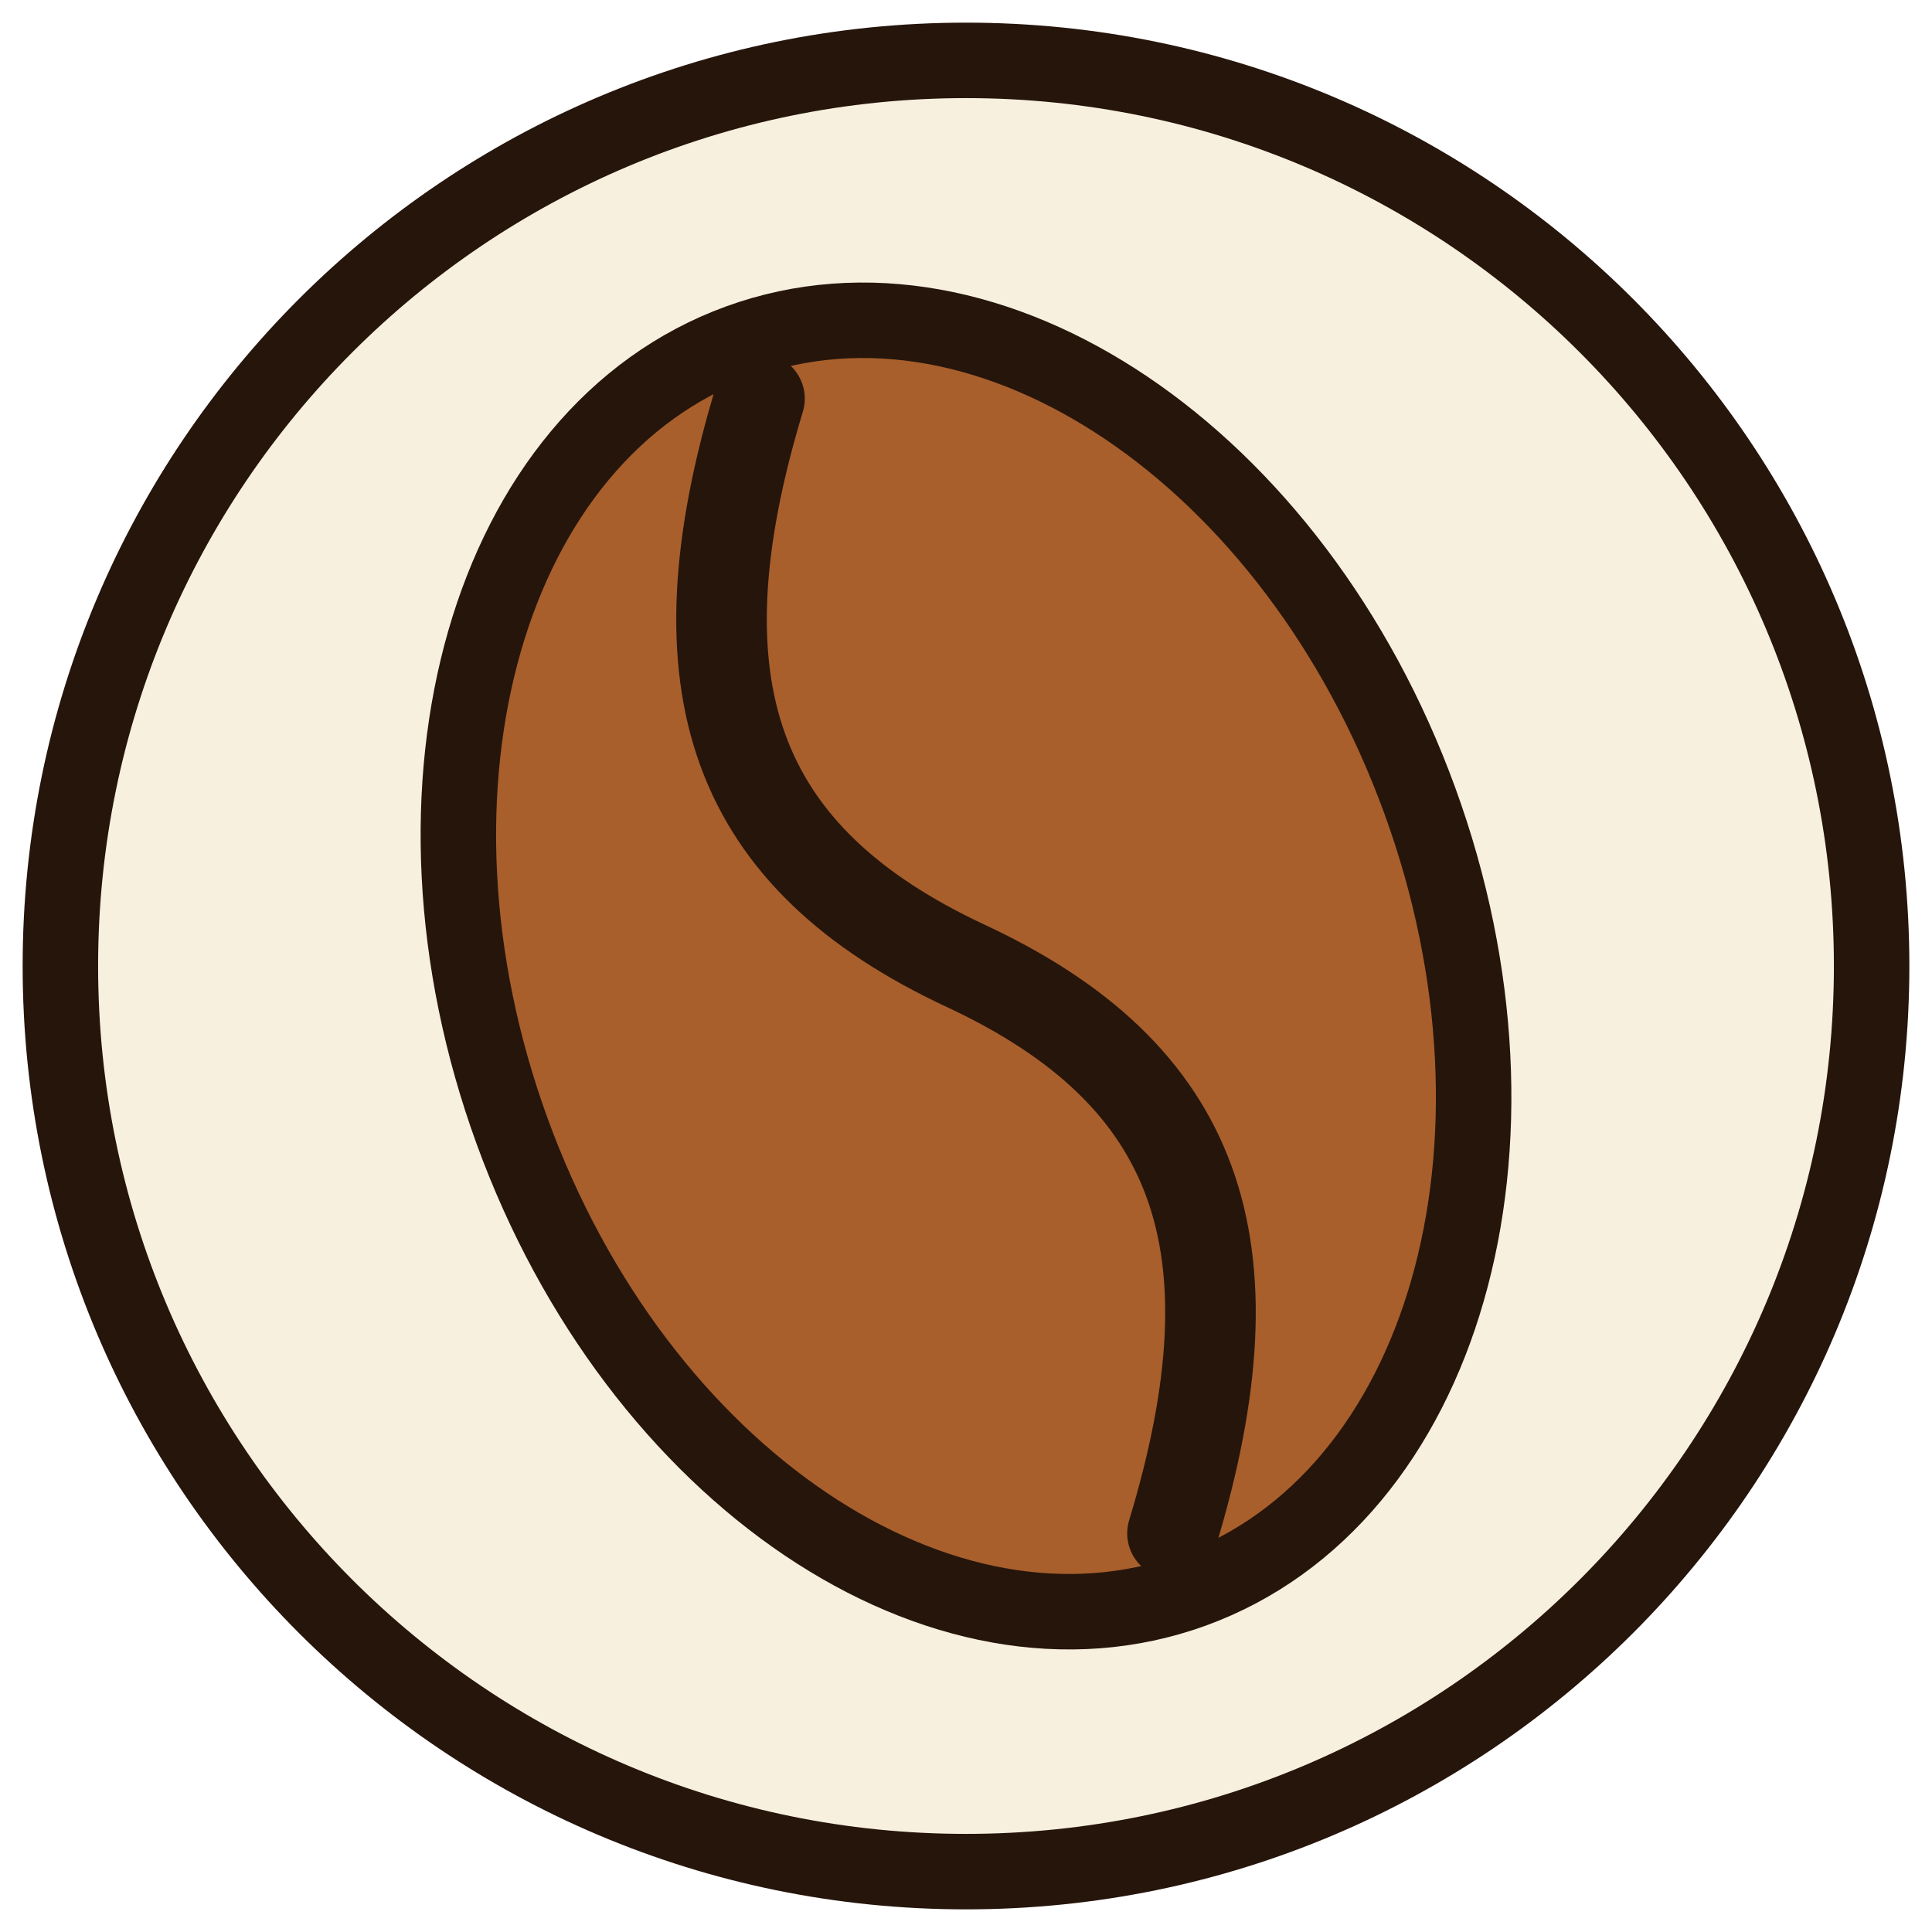
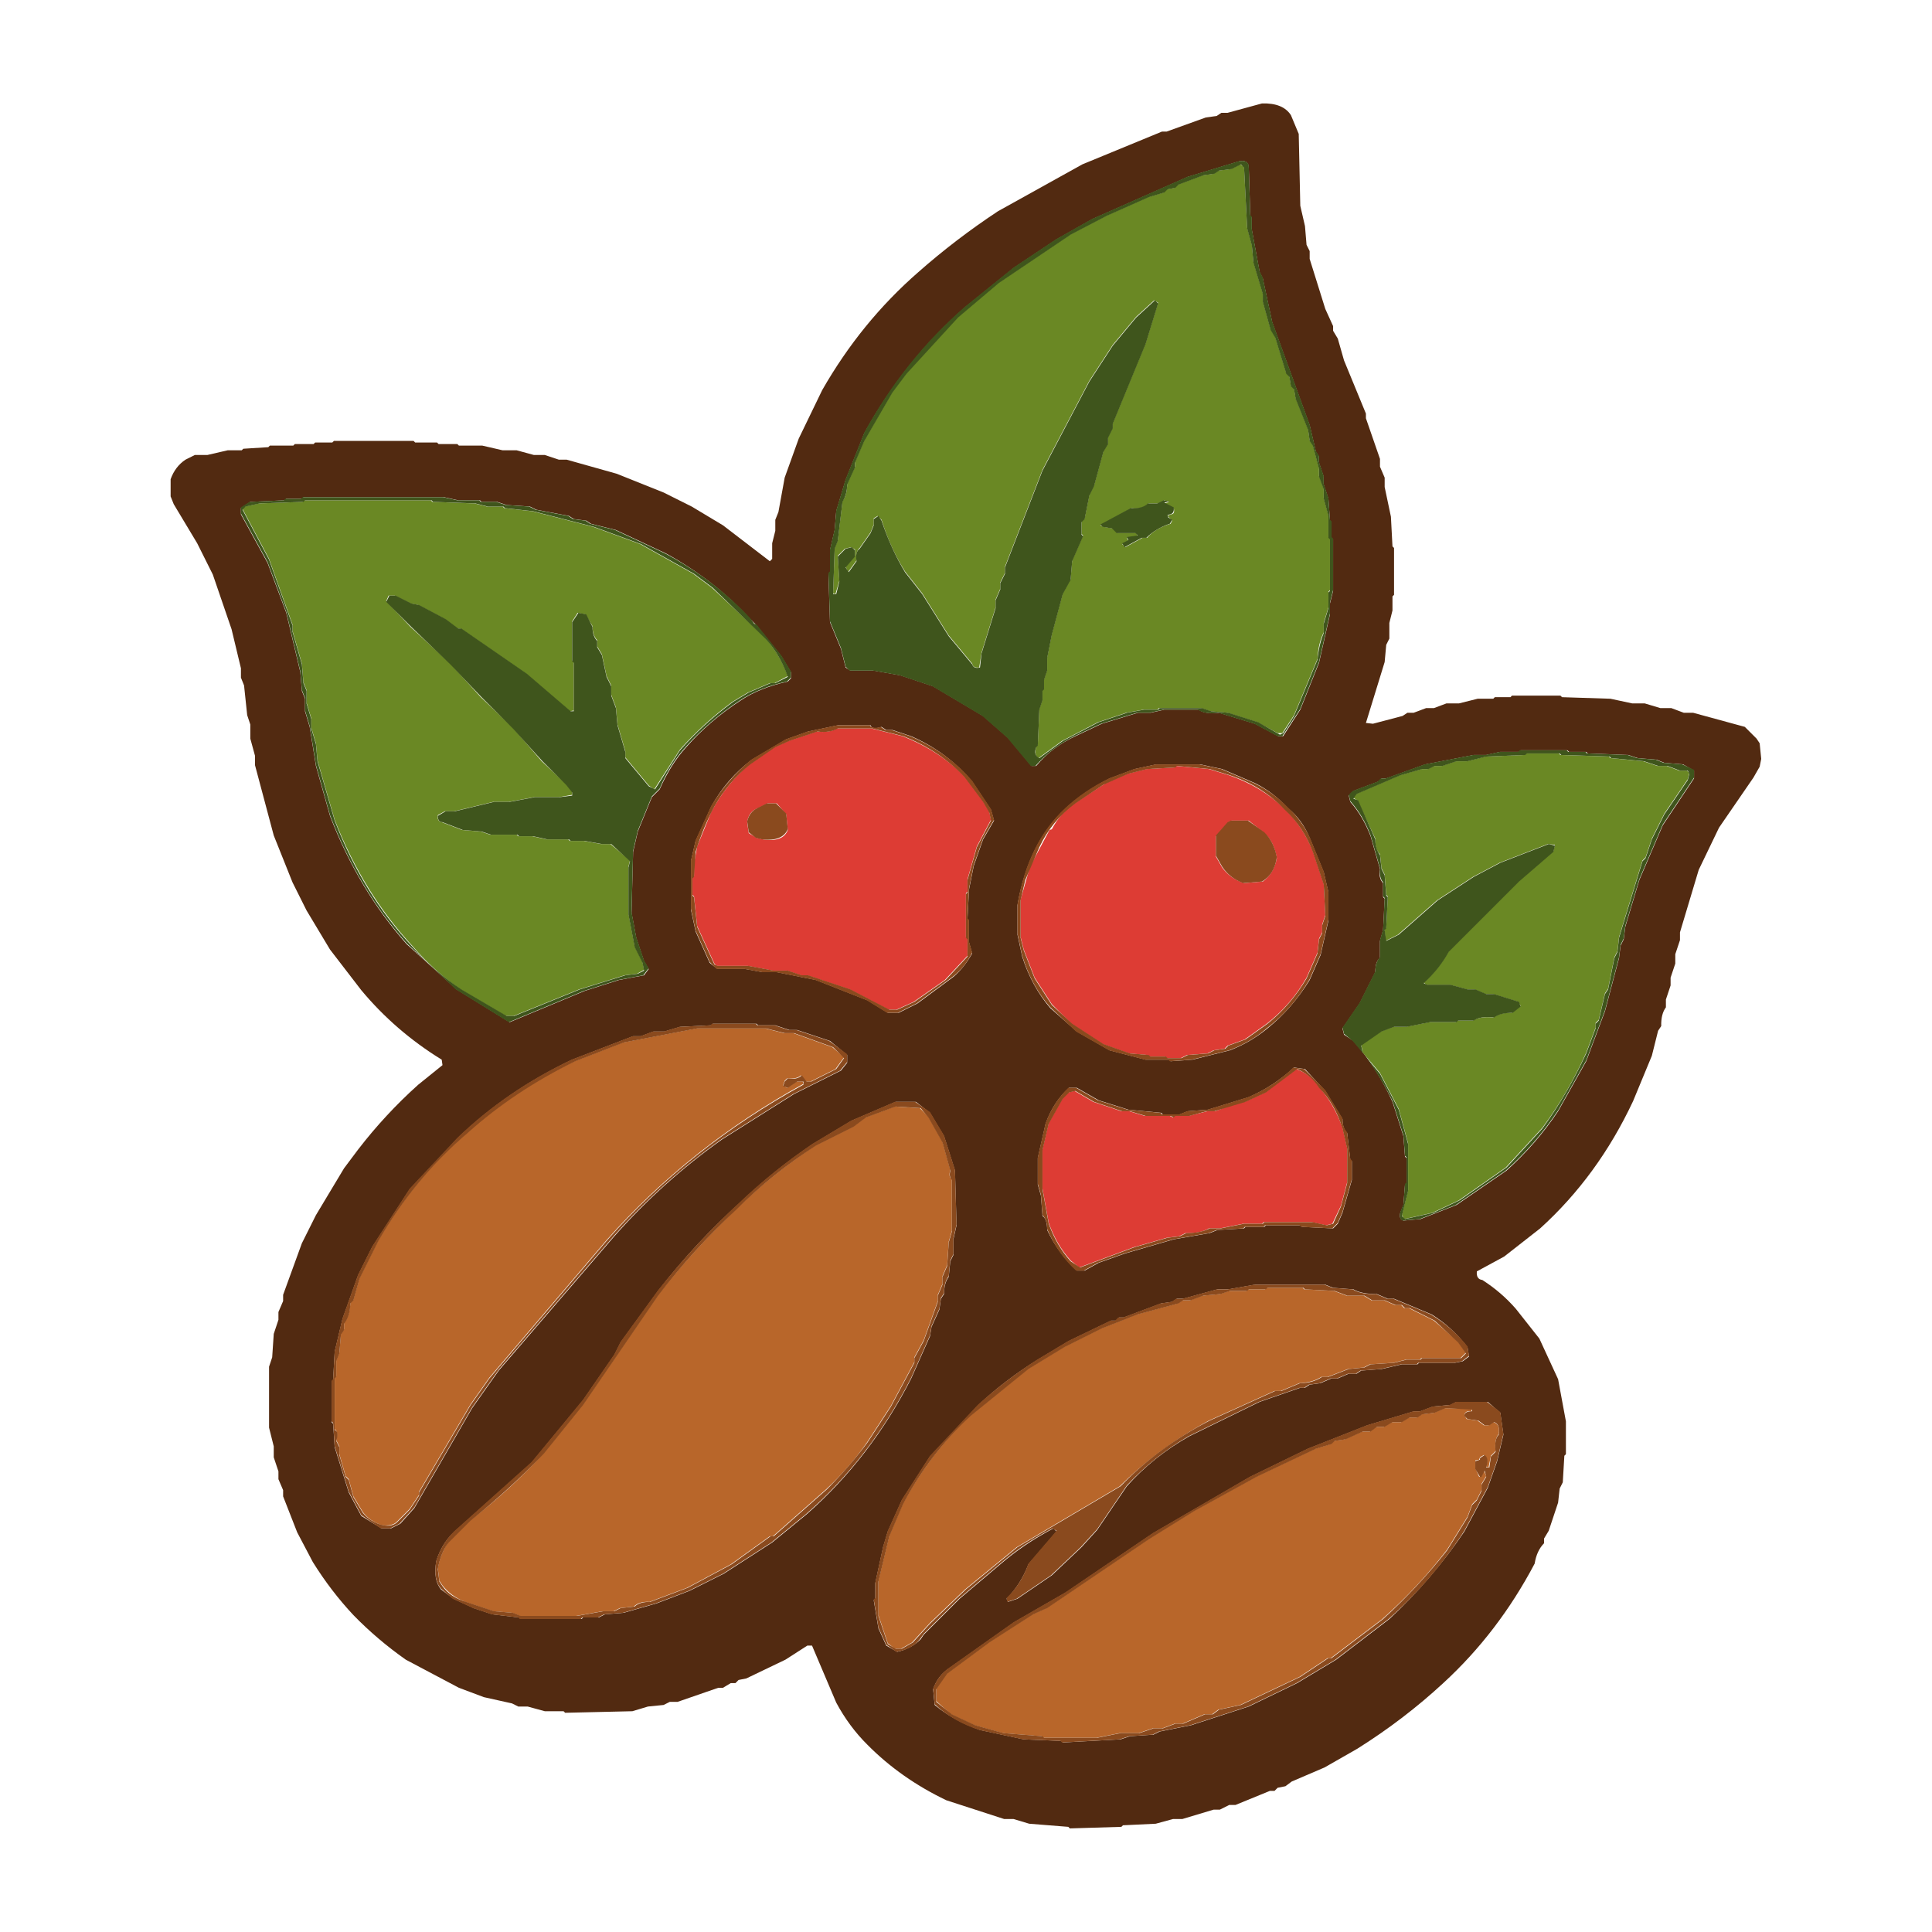
- <svg xmlns="http://www.w3.org/2000/svg" viewBox="0 0 64 64">
-   <circle cx="32" cy="32" r="30" fill="#F7F0DE" />
-   <circle cx="32" cy="32" r="30" fill="none" stroke="#26150B" stroke-width="2.5" />
-   <g transform="rotate(-20 32 32)">
-     <ellipse cx="32" cy="32" rx="16" ry="22" fill="#A85F2C" stroke="#26150B" stroke-width="2.5" />
-     <path d="M32 12 C 26 20, 26 26, 32 32 C 38 38, 38 44, 32 52" fill="none" stroke="#26150B" stroke-width="3" stroke-linecap="round" />
-   </g>
+ <svg xmlns="http://www.w3.org/2000/svg" viewBox="-55.2 -21.2 1236.5 1236.5">
+   <path fill="#522a11" d="M 752.5 45 Q 765.9 44.6 771 52.5 L 776 64.5 L 777 110.5 L 780 123.5 L 781 135.5 L 783 139.5 L 783 144.5 L 793 176.5 L 798 187.5 L 798 190.5 L 801 195.5 L 805 209.5 L 819 243.5 L 819 246.5 L 828 272.5 L 828 277.5 L 831 284.5 L 831 290.5 L 835 309.5 L 836 328.5 L 837 329.5 L 837 359.5 L 836 360.5 L 836 369.5 L 834 377.5 L 834 387.5 L 832 391.5 L 831 402.5 L 819 441.5 L 823.5 442 L 842.5 437 L 845.5 435 L 849.5 435 L 857.5 432 L 862.5 432 L 870.5 429 L 878.5 429 L 890.5 426 L 900.5 426 L 901.5 425 L 911.5 425 L 912.5 424 L 943.5 424 L 944.5 425 L 975.5 426 L 989.5 429 L 997.5 429 L 1007.5 432 L 1014.5 432 L 1022.5 435 L 1028.5 435 L 1061.5 444 L 1069 451.5 L 1071 454.5 L 1072 464.5 L 1071 469.5 L 1067 476.5 L 1045 508.5 L 1032 535.5 L 1020 575.5 L 1020 580.5 L 1017 589.5 L 1017 595.5 L 1014 604.5 L 1014 609.5 L 1011 618.5 L 1011 623.5 Q 1007.8 627.8 1008 635.5 L 1006 638.5 L 1002 654.5 L 990 683.5 Q 967.5 731.5 930.5 765 L 907.5 783 L 890 792.5 Q 889.5 797.5 893.5 798 Q 905.7 805.8 915 816.5 L 930 835.5 L 942 861.5 L 947 888.5 L 947 909.5 L 946 910.5 L 945 927.5 L 943 931.5 L 942 940.5 L 936 958.5 L 933 963.5 L 933 966.5 Q 928.3 971.3 927 979.5 Q 903.7 1023.7 868.5 1056 Q 843.3 1079.3 813.5 1098 L 792.5 1110 L 771.5 1119 L 767.5 1122 L 762.5 1123 L 760.5 1125 L 757.5 1125 L 735.5 1134 L 731.5 1134 L 725.5 1137 L 721.5 1137 L 701.5 1143 L 695.5 1143 L 684.5 1146 L 663.5 1147 L 662.5 1148 L 629.5 1149 L 628.5 1148 L 603.5 1146 L 593.5 1143 L 587.5 1143 L 550.5 1131 Q 521.4 1117.1 500 1095.5 Q 488.2 1083.8 480 1068.5 L 464.5 1032 L 461.5 1032 L 447.5 1041 L 422.5 1053 L 417.5 1054 L 415.5 1056 L 412.5 1056 L 407.5 1059 L 404.5 1059 L 378.5 1068 L 373.5 1068 L 369.5 1070 L 359.5 1071 L 349.5 1074 L 306.5 1075 L 305.5 1074 L 293.5 1074 L 282.5 1071 L 276.5 1071 L 272.5 1069 L 254.5 1065 L 238.5 1059 L 204.5 1041 Q 186.3 1028.2 171 1012.5 Q 156.5 997 145 978.5 L 135 959.5 L 126 936.5 L 126 932.5 L 123 925.5 L 123 920.5 L 120 911.5 L 120 904.5 L 117 892.5 L 117 853.5 L 119 847.5 L 120 832.5 L 123 823.5 L 123 818.5 L 126 811.5 L 126 807.5 L 138 774.5 L 147 756.5 L 165 726.5 L 174 714.5 Q 191.4 691.9 212.5 673 L 228 660.5 L 227.5 657 Q 197.8 638.7 176 612.5 L 156 586.5 L 141 561.5 L 132 543.5 L 120 513.5 L 108 468.5 L 108 462.5 L 105 451.5 L 105 442.5 L 103 436.5 L 101 417.5 L 99 412.5 L 99 406.5 L 93 381.5 L 81 346.5 L 71 326.5 L 56 301.5 L 54 296.5 L 54 285.5 Q 56.9 277.4 63.5 273 L 69.5 270 L 77.5 270 L 90.5 267 L 99.5 267 L 100.5 266 L 116.5 265 L 117.5 264 L 132.5 264 L 133.5 263 L 145.5 263 L 146.5 262 L 157.5 262 L 158.5 261 L 209.5 261 L 210.5 262 L 224.5 262 L 225.5 263 L 237.5 263 L 238.5 264 L 253.5 264 L 266.5 267 L 275.5 267 L 286.5 270 L 293.5 270 L 302.5 273 L 307.5 273 L 339.5 282 L 369.5 294 L 387.5 303 L 407.5 315 L 437.5 338 L 439 336.5 L 439 326.5 L 441 318.5 L 441 311.5 L 443 306.5 L 447 284.5 L 456 259.5 L 471 228.5 Q 495.9 184.9 532.5 153 Q 556.4 131.9 583.5 114 L 637.5 84 L 688.5 63 L 691.5 63 L 716.5 54 L 723.5 53 L 726.5 51 L 730.5 51 L 752.5 45 Z M 738 82 L 705 92 L 644 119 L 621 132 L 594 150 L 563 175 Q 524 209 498 256 L 486 286 L 480 306 L 479 318 L 476 331 L 476 345 L 475 346 L 476 377 L 483 394 L 486 406 L 489 408 L 504 408 L 521 411 L 542 418 L 574 437 L 590 451 L 605 469 L 608 469 Q 618 457 633 450 L 650 442 L 673 435 L 681 435 L 690 433 L 712 433 Q 716 436 725 435 L 748 442 L 763 450 L 766 450 L 777 433 L 789 403 L 796 372 L 796 365 L 798 357 L 798 324 L 797 323 L 797 313 L 796 312 L 795 298 L 792 289 L 792 284 L 789 275 L 789 271 L 787 268 L 783 251 L 759 185 L 753 157 L 751 153 L 746 126 L 746 118 L 745 117 L 744 85 Q 743 81 738 82 Z M 139 297 L 138 298 L 128 298 L 127 299 L 105 300 L 99 304 L 99 308 L 116 339 L 128 371 L 137 409 L 138 421 L 140 426 L 140 434 L 143 444 L 147 469 L 156 501 Q 174 548 205 583 L 237 612 L 271 633 L 319 613 L 341 606 L 357 603 L 360 599 L 357 594 L 352 579 L 349 563 L 350 524 L 353 511 L 362 489 L 367 484 Q 374 468 384 457 Q 399 440 419 427 Q 431 419 449 415 L 451 413 L 451 409 L 445 399 L 429 379 L 428 378 L 425 375 Q 402 350 371 333 L 339 318 L 323 314 L 320 312 L 312 311 L 309 309 L 288 305 L 284 303 L 269 302 L 263 300 L 253 300 L 252 299 L 238 299 L 229 297 L 139 297 Z M 481 443 L 462 447 L 448 452 L 426 465 Q 410 477 400 495 L 390 517 L 387 530 L 387 561 L 390 575 L 399 595 L 404 599 L 422 599 L 433 601 L 442 601 L 467 606 L 500 619 L 513 627 L 520 627 L 532 621 L 555 604 Q 562 598 567 589 L 565 582 L 565 568 L 564 567 L 565 548 L 568 533 L 574 516 L 581 504 L 579 497 L 567 479 Q 551 460 528 450 L 516 446 L 512 446 L 509 444 Q 503 446 502 443 L 481 443 Z M 918 459 L 917 460 L 905 460 L 896 462 L 888 462 L 857 468 L 832 477 L 829 477 L 827 479 L 811 485 L 808 488 L 809 492 Q 817 501 822 514 L 828 535 Q 827 541 830 544 L 830 553 L 831 554 L 830 574 L 828 581 L 828 592 Q 825 594 825 601 L 815 621 L 804 637 L 805 641 L 811 645 Q 826 662 836 684 L 843 706 L 844 719 L 845 720 L 845 736 L 844 737 L 843 750 L 841 755 Q 840 759 843 760 L 854 759 L 877 750 L 909 728 Q 928 711 942 690 L 960 658 L 972 626 L 981 592 L 982 584 L 984 580 L 985 572 L 994 542 L 1009 507 L 1029 477 L 1029 472 L 1022 468 L 1010 467 L 1005 465 L 993 464 L 987 462 L 961 461 L 960 460 L 949 460 L 948 459 L 918 459 Z M 685 468 L 671 471 L 655 477 Q 639 485 627 496 Q 603 518 596 558 L 596 577 L 599 591 Q 605 610 617 624 L 634 639 L 655 651 L 678 657 L 693 657 L 694 658 L 708 657 L 732 651 Q 745 646 756 637 Q 772 624 783 606 L 790 590 L 795 568 L 795 550 L 792 537 L 783 515 Q 778 503 769 496 Q 760 486 748 480 L 727 471 L 713 468 L 685 468 Z M 401 634 L 400 635 L 380 636 L 370 639 L 363 639 L 355 642 L 350 642 L 311 657 Q 269 677 238 707 L 207 740 L 183 777 L 174 795 L 164 823 L 159 844 L 158 862 L 157 863 L 157 889 L 158 890 L 159 905 L 168 934 L 176 949 L 189 957 L 195 957 L 201 954 L 210 944 L 247 880 L 264 856 L 338 770 Q 369 735 407 708 L 453 679 L 483 664 L 487 659 L 487 654 L 476 645 L 455 638 L 450 638 L 441 635 L 430 635 L 429 634 L 401 634 Z M 773 662 Q 760 674 744 681 L 718 689 L 705 690 L 700 692 L 689 692 L 688 691 L 667 689 L 648 683 L 634 675 L 629 675 Q 619 684 614 698 L 609 720 L 609 737 L 611 744 L 612 757 Q 615 759 615 766 Q 622 781 634 792 L 639 792 L 648 787 L 665 781 L 696 772 L 719 768 L 724 766 L 741 765 L 742 764 L 754 764 L 755 763 L 777 763 L 778 764 L 798 765 L 801 762 L 804 755 L 810 734 L 810 722 L 809 721 L 807 704 Q 804 701 804 695 L 793 677 L 780 663 L 773 662 Z M 518 684 L 490 696 L 465 711 Q 440 728 419 748 Q 390 774 366 805 L 342 838 L 338 846 L 318 875 L 285 915 L 238 957 Q 228 965 224 978 Q 222 990 227 996 L 235 1002 L 248 1008 L 260 1012 L 277 1014 L 278 1015 L 317 1015 L 318 1014 L 328 1014 L 332 1012 L 344 1011 L 365 1005 L 386 997 L 408 986 L 439 966 L 461 948 Q 502 912 528 861 L 540 834 L 541 828 L 546 817 L 547 810 L 549 807 Q 549 800 552 796 L 553 786 L 555 782 L 555 772 L 557 763 L 556 728 L 549 706 L 540 691 L 531 684 L 518 684 Z M 748 801 L 731 804 L 724 804 L 702 810 L 698 810 L 695 812 L 688 813 L 664 822 L 661 822 L 659 824 L 656 824 L 629 837 L 609 849 Q 588 862 571 878 L 540 911 L 522 939 L 513 959 L 510 969 L 505 992 L 505 1002 L 504 1003 L 507 1021 L 512 1032 L 519 1036 Q 528 1034 534 1028 L 536 1025 L 559 1002 L 585 980 Q 600 967 619 957 L 621 959 L 603 980 Q 598 993 589 1002 L 590 1004 L 596 1002 L 618 987 L 637 969 L 647 958 L 666 930 Q 683 911 706 898 L 751 876 L 777 867 L 780 867 L 783 865 L 790 864 L 797 861 L 801 861 L 808 858 L 813 858 L 816 856 L 829 855 L 842 852 L 852 852 L 853 851 L 876 851 L 881 850 L 885 847 L 884 841 Q 874 828 861 820 L 837 810 L 833 810 L 826 807 Q 816 807 811 804 L 798 803 L 793 801 L 748 801 Z M 877 876 L 873 878 L 862 879 L 854 882 L 850 882 L 820 891 L 782 906 L 745 924 L 683 960 L 627 998 L 594 1017 L 553 1046 Q 545 1051 542 1060 L 543 1070 Q 555 1080 572 1086 L 600 1092 L 624 1093 L 625 1094 L 662 1092 L 668 1090 L 683 1089 L 687 1087 L 707 1083 L 744 1071 L 775 1056 L 800 1041 L 834 1015 Q 861 990 882 959 L 897 931 L 903 914 L 907 897 L 905 883 L 897 876 L 877 876 Z " />
+   <path fill="#6a8824" d="M 738.5 84 L 741 85.5 L 743 124.5 L 746 135.5 L 747 146.5 L 753 166.5 L 753 171.5 L 758 189.5 L 761 194.5 L 768 217.5 L 770 219.5 L 771 225.5 L 773 227.5 L 774 233.5 L 782 253.5 L 783 260.5 L 785 263.5 L 789 278.5 L 789 283.5 L 792 291.5 L 792 297.5 L 795 308.5 L 795 322.5 L 796 323.5 L 796 356.5 L 795 357.5 L 795 367.5 L 792 377.5 L 792 383.5 Q 788.5 390.5 788 400.5 L 773 436.5 L 765.5 448 L 762.5 448 L 749.5 441 L 730.5 435 L 719.5 434 L 713.5 432 L 686.5 432 L 685.5 433 L 676.5 433 L 665.5 435 L 647.5 441 L 624.5 453 L 609.5 464 Q 606.5 462.5 608 456.5 L 609 455.5 L 610 432.5 L 612 426.5 L 612 420.5 L 613 419.5 L 613 413.5 L 615 407.5 L 615 399.5 L 618 384.5 L 625 358.5 L 630 349.5 L 631 337.5 L 638 321.5 L 637 320.5 L 637 312.5 L 639 310.5 L 642 295.5 L 645 289.5 L 651 267.5 L 654 262.5 L 654 258.5 L 657 252.5 L 657 249.5 L 678 198.5 L 686 172.5 L 683.5 171 L 672 181.5 L 657 199.5 L 642 222.5 L 612 279.5 L 588 341.5 L 588 345.5 L 585 351.5 L 585 355.5 L 582 362.5 L 582 367.5 L 573 396.5 L 571.5 406 Q 567.5 406.5 567 403.5 L 552 385.5 L 535 358.5 L 524 344.5 Q 514.7 329.8 509 311.5 L 506.5 309 L 504 310.5 L 504 314.5 L 502 319.5 L 495 329.5 Q 492.3 331.8 493 337.5 L 487.5 345 L 486 341.5 L 492 334.5 L 492 330.5 L 489.5 329 L 485.5 330 L 481 334.5 L 482 350.5 L 479.5 359 L 478 358.5 L 479 329.5 L 481 324.5 L 484 299.5 Q 487 295.5 487 288.5 L 492 277.5 L 492 274.5 L 498 260.5 L 516 229.5 L 525 217.5 L 557.5 182 L 583.5 160 L 629.5 129 L 652.5 117 L 679.5 105 L 689.5 102 L 691.5 100 L 696.5 99 L 698.5 97 L 714.5 91 L 721.5 90 L 724.5 88 L 732.5 87 L 738.5 84 Z M 690 299 L 686 301 L 680 301 Q 676 305 669 304 L 649 315 L 651 316 L 657 317 L 660 320 L 672 320 L 673 322 L 666 323 L 667 325 L 663 327 L 665 329 L 676 323 L 679 323 Q 684 317 694 314 L 695 312 L 693 310 L 692 309 L 694 308 Q 697 308 696 304 L 690 301 L 693 300 L 690 299 Z " />
+   <path fill="#6a8824" d="M 139.5 299 L 220.5 299 L 221.5 300 L 248.5 301 L 256.5 303 L 266.5 303 L 267.5 304 L 285.5 306 L 324.5 316 L 354.5 327 L 388.5 346 L 400.5 355 L 432 384.5 Q 443.1 395.4 449 411.5 L 440.5 416 L 437.5 416 L 423.5 422 L 413.5 428 Q 395.1 441.6 380 458.5 L 363.5 484 L 360 481.5 L 345 463.5 L 345 459.5 L 340 442.5 L 339 431.5 L 336 423.5 L 336 417.5 L 333 411.5 L 330 397.5 L 327 392.5 L 327 388.5 Q 324 385.5 324 379.5 L 319.5 372 L 314.5 371 L 311 376.5 L 311 401.5 L 312 402.5 L 312 433.5 L 309.5 434 L 281.5 410 L 239.5 381 L 237.5 381 L 229.5 375 L 212.5 366 L 207.5 365 L 197.5 360 L 193.5 360 L 192 363.5 L 207.5 380 L 233 403.5 L 252.5 425 L 273 444.5 L 291.5 466 L 307 480.5 L 311 485.5 L 311 487.5 L 302.5 489 L 286.5 489 L 270.5 492 L 260.5 492 L 235.5 498 L 229.5 498 L 225 500.5 Q 224.5 504.5 227.5 505 L 240.5 510 L 252.5 511 L 258.5 513 L 275.5 513 L 276.5 514 L 285.5 514 L 294.5 516 L 308.5 516 L 309.5 517 L 318.5 517 L 329.5 519 L 331.5 519 L 335.5 519 L 348 529.5 L 347 533.5 L 347 563.5 L 351 584.5 L 356 594.5 L 357 599.5 L 352.5 602 L 344.5 603 L 315.5 612 L 273.5 629 L 268.5 629 L 239.5 612 Q 222.4 600.1 209 584.5 Q 177.4 550.6 159 503.5 L 148 465.5 L 147 454.5 L 144 444.5 L 144 438.5 L 141 428.5 L 141 420.5 L 139 415.5 L 138 403.5 L 132 382.5 L 132 378.5 L 117 336.5 L 100 304.5 L 101.5 303 L 110.5 301 L 138.5 300 L 139.5 299 Z " />
+   <path fill="#6a8824" d="M 921.5 461 L 942.5 461 L 943.5 462 L 974.5 463 L 975.5 464 L 996.5 466 L 1005.5 469 L 1011.5 469 L 1019.5 472 L 1024.5 472 L 1026 473.5 L 1025 477.5 L 1010 499.5 L 1002 515.5 L 998 527.5 L 996 529.5 L 981 578.5 L 980 587.5 L 978 591.5 L 974 611.5 L 972 614.5 L 968 631.5 L 966 633.5 L 966 636.5 L 960 652.5 Q 948.2 678.7 932 700.5 L 908.5 726 L 878.5 747 L 861.5 755 L 843.5 759 L 842 756.5 L 846 740.5 L 846 710.5 L 840 688.5 L 828 665.5 L 817 652.5 L 816 647.5 L 828.5 639 L 836.5 636 L 844.5 636 L 859.5 633 L 876.5 633 L 877.5 632 L 887.5 632 Q 892.1 629.1 900.5 630 Q 904.8 626.8 912.5 627 L 918 622.5 L 916.5 620 L 900.5 615 L 895.5 615 L 888.5 612 L 883.5 612 L 872.5 609 L 857.5 609 L 856 607.5 Q 865.6 599.1 872 587.5 L 916.5 543 L 939 523.5 L 940 519.5 L 935.5 519 L 904.5 531 L 887.5 540 L 864.5 555 L 839.5 577 L 831.5 581 L 831 573.5 L 832 572.5 L 833 552.5 L 832 551.5 L 831 538.5 L 829 534.5 L 828 525.5 Q 824.7 522.3 825 515.5 L 813.5 491 L 811 489.5 L 812.5 487 L 840.5 475 L 854.5 471 L 858.5 471 L 862.5 469 L 867.5 469 L 876.5 466 L 883.5 466 L 895.5 463 L 920.5 462 L 921.5 461 Z " />
+   <path fill="#3f551c" d="M 737.5 82 Q 743 81 744 84.5 L 745 116.5 L 746 117.5 L 746 125.5 L 751 152.5 L 753 156.5 L 759 184.5 L 783 250.5 L 787 267.5 L 789 270.5 L 789 274.5 L 792 283.5 L 792 288.5 L 795 297.5 L 796 311.5 L 797 312.5 L 797 322.5 L 798 323.5 L 798 356.5 L 796 364.5 L 796 371.5 L 789 402.5 L 777 432.5 L 765.5 450 L 762.5 450 L 747.5 442 L 724.5 435 Q 715.9 436.1 711.5 433 L 689.5 433 L 680.5 435 L 672.5 435 L 649.5 442 L 632.5 450 Q 617.9 457.4 607.5 469 L 604.5 469 L 589.5 451 L 573.5 437 L 541.5 418 L 520.5 411 L 503.5 408 L 488.5 408 L 486 405.5 L 483 393.5 L 476 376.5 L 475 345.5 L 476 344.5 L 476 330.5 L 479 317.5 L 480 305.5 L 486 285.5 L 498 255.5 Q 523.7 208.7 562.5 175 L 593.5 150 L 620.5 132 L 643.5 119 L 704.5 92 L 737.5 82 Z M 739 84 L 733 87 L 725 88 L 722 90 L 715 91 L 699 97 L 697 99 L 692 100 L 690 102 L 680 105 L 653 117 L 630 129 L 584 160 L 558 182 L 525 218 L 516 230 L 498 261 L 492 275 L 492 278 L 487 289 Q 487 295 484 300 L 481 325 L 479 330 L 478 359 L 480 359 L 482 351 L 481 335 L 486 330 L 490 329 L 492 331 L 492 335 L 486 342 L 488 345 L 493 338 Q 492 332 495 330 L 502 320 L 504 315 L 504 311 L 507 309 L 509 312 Q 515 330 524 345 L 535 359 L 552 386 L 567 404 Q 568 407 572 406 L 573 397 L 582 368 L 582 363 L 585 356 L 585 352 L 588 346 L 588 342 L 612 280 L 642 223 L 657 200 L 672 182 L 684 171 L 686 173 L 678 199 L 657 250 L 657 253 L 654 259 L 654 263 L 651 268 L 645 290 L 642 296 L 639 311 L 637 313 L 637 321 L 638 322 L 631 338 L 630 350 L 625 359 L 618 385 L 615 400 L 615 408 L 613 414 L 613 420 L 612 421 L 612 427 L 610 433 L 609 456 L 608 457 Q 606 462 610 464 L 625 453 L 648 441 L 666 435 L 677 433 L 686 433 L 687 432 L 714 432 L 720 434 L 731 435 L 750 441 L 764 449 L 766 448 L 773 437 L 788 401 Q 789 391 792 384 L 792 378 L 795 368 L 795 358 L 796 357 L 796 324 L 795 323 L 795 309 L 792 298 L 792 292 L 789 284 L 789 279 L 785 264 L 783 261 L 782 254 L 774 234 L 773 228 L 771 226 L 770 220 L 768 218 L 761 195 L 758 190 L 753 172 L 753 167 L 747 147 L 746 136 L 743 125 L 741 86 L 739 84 Z " />
+   <path fill="#3f551c" d="M 138.5 297 L 228.5 297 L 237.5 299 L 251.5 299 L 252.5 300 L 262.5 300 L 268.5 302 L 283.5 303 L 287.5 305 L 308.5 309 L 311.5 311 L 319.5 312 L 322.5 314 L 338.5 318 L 370.5 333 Q 401.8 349.7 425 374.5 L 427.5 378 L 429 378.5 L 445 398.5 L 451 408.5 L 451 412.5 L 448.5 415 Q 431.2 418.7 418.5 427 Q 399.2 439.7 384 456.5 Q 373.5 468 367 483.5 L 362 488.5 L 353 510.5 L 350 523.5 L 349 562.5 L 352 578.5 L 357 593.5 L 360 598.5 L 356.5 603 L 340.5 606 L 318.5 613 L 270.5 633 L 236.5 612 L 205 582.5 Q 174.1 547.9 156 500.5 L 147 468.5 L 143 443.5 L 140 433.5 L 140 425.5 L 138 420.5 L 137 408.5 L 128 370.5 L 116 338.5 L 99 307.5 L 99 303.5 L 104.5 300 L 126.5 299 L 127.5 298 L 137.5 298 L 138.5 297 Z M 140 299 L 139 300 L 111 301 L 102 303 L 100 305 L 117 337 L 132 379 L 132 383 L 138 404 L 139 416 L 141 421 L 141 429 L 144 439 L 144 445 L 147 455 L 148 466 L 159 504 Q 177 551 209 585 Q 222 600 240 612 L 269 629 L 274 629 L 316 612 L 345 603 L 353 602 L 357 600 L 356 595 L 351 585 L 347 564 L 347 534 L 348 530 L 336 519 L 332 519 L 330 519 L 319 517 L 310 517 L 309 516 L 295 516 L 286 514 L 277 514 L 276 513 L 259 513 L 253 511 L 241 510 L 228 505 Q 225 505 225 501 L 230 498 L 236 498 L 261 492 L 271 492 L 287 489 L 303 489 L 311 488 L 311 486 L 307 481 L 292 466 L 273 445 L 253 425 L 233 404 L 208 380 L 192 364 L 194 360 L 198 360 L 208 365 L 213 366 L 230 375 L 238 381 L 240 381 L 282 410 L 310 434 L 312 434 L 312 403 L 311 402 L 311 377 L 315 371 L 320 372 L 324 380 Q 324 386 327 389 L 327 393 L 330 398 L 333 412 L 336 418 L 336 424 L 339 432 L 340 443 L 345 460 L 345 464 L 360 482 L 364 484 L 380 459 Q 395 442 414 428 L 424 422 L 438 416 L 441 416 L 449 412 Q 443 395 432 385 L 401 355 L 389 346 L 355 327 L 325 316 L 286 306 L 268 304 L 267 303 L 257 303 L 249 301 L 222 300 L 221 299 L 140 299 Z " />
+   <path fill="#3f551c" d="M 689.5 299 L 693 299.5 L 690 300.5 L 696 303.5 Q 696.5 307.5 693.5 308 L 692 308.5 L 692.5 310 L 695 311.5 L 693.5 314 Q 684.5 317 678.5 323 L 675.5 323 L 664.5 329 L 663 326.5 L 667 324.5 L 666 322.5 L 673 321.5 L 671.5 320 L 659.5 320 L 656.5 317 L 650.5 316 L 649 314.5 L 668.5 304 Q 676 304.5 679.5 301 L 685.5 301 L 689.5 299 Z " />
+   <path fill="#3f551c" d="M 917.5 459 L 947.5 459 L 948.5 460 L 959.5 460 L 960.5 461 L 986.5 462 L 992.5 464 L 1004.5 465 L 1009.5 467 L 1021.5 468 L 1029 471.5 L 1029 476.5 L 1009 506.5 L 994 541.5 L 985 571.5 L 984 579.5 L 982 583.5 L 981 591.5 L 972 625.5 L 960 657.5 L 942 689.5 Q 927.6 711.1 908.5 728 L 876.5 750 L 853.5 759 L 842.5 760 Q 840 759 841 754.5 L 843 749.5 L 844 736.5 L 845 735.5 L 845 719.5 L 844 718.5 L 843 705.5 L 836 683.5 Q 825.5 662 810.5 645 L 805 640.5 L 804 636.5 L 815 620.5 L 825 600.5 Q 825 594.5 828 591.5 L 828 580.5 L 830 573.5 L 831 553.5 L 830 552.5 L 830 543.5 Q 827.4 540.6 828 534.5 L 822 513.5 Q 817.2 500.8 809 491.5 L 808 487.5 L 810.5 485 L 826.5 479 L 828.5 477 L 831.5 477 L 856.5 468 L 887.5 462 L 895.5 462 L 904.5 460 L 916.5 460 L 917.5 459 Z M 922 461 L 921 462 L 896 463 L 884 466 L 877 466 L 868 469 L 863 469 L 859 471 L 855 471 L 841 475 L 813 487 L 811 490 L 814 491 L 825 516 Q 825 522 828 526 L 829 535 L 831 539 L 832 552 L 833 553 L 832 573 L 831 574 L 832 581 L 840 577 L 865 555 L 888 540 L 905 531 L 936 519 L 940 520 L 939 524 L 917 543 L 872 588 Q 866 599 856 608 L 858 609 L 873 609 L 884 612 L 889 612 L 896 615 L 901 615 L 917 620 L 918 623 L 913 627 Q 905 627 901 630 Q 892 629 888 632 L 878 632 L 877 633 L 860 633 L 845 636 L 837 636 L 829 639 L 816 648 L 817 653 L 828 666 L 840 689 L 846 711 L 846 741 L 842 757 L 844 759 L 862 755 L 879 747 L 909 726 L 932 701 Q 948 679 960 653 L 966 637 L 966 634 L 968 632 L 972 615 L 974 612 L 978 592 L 980 588 L 981 579 L 996 530 L 998 528 L 1002 516 L 1010 500 L 1025 478 L 1026 474 L 1025 472 L 1020 472 L 1012 469 L 1006 469 L 997 466 L 976 464 L 975 463 L 944 462 L 943 461 L 922 461 Z " />
+   <path fill="#dd3c34" d="M 480.5 445 L 502.5 445 L 522.5 450 Q 545.8 459.2 562 475.5 L 574 491.5 L 578 498.5 L 579 503.5 L 570 520.5 L 564 541.5 L 564 549.5 L 563 550.5 L 563 578.5 L 564 579.5 L 564 590.5 L 549.5 606 L 529.5 620 L 518.5 625 L 513.5 625 L 488.5 612 L 461.5 603 L 457.5 603 L 448.5 600 L 439.5 600 L 423.5 597 L 403.5 597 L 402 595.5 L 391 571.5 L 389 552.5 L 388 551.5 L 388 540.5 L 389 539.5 L 389 531.5 L 391 520.5 L 400 498.5 Q 409.5 480.5 424.5 468 L 440.5 457 L 449.5 453 L 467.5 447 Q 475.9 447.9 480.5 445 Z M 436 493 L 430 496 Q 424 498 423 505 L 424 512 L 429 515 L 433 516 Q 446 518 449 510 L 448 500 L 442 493 L 436 493 Z " />
+   <path fill="#dd3c34" d="M 697.5 469 L 718.5 471 L 731.5 475 Q 752.6 482.4 767 496.5 Q 778.5 507.5 785 523.5 L 792 544.5 L 793 564.5 L 791 570.5 L 791 575.5 L 789 579.5 L 788 588.5 L 781 604.5 Q 771 622 755.5 634 L 741.5 644 L 730.5 648 L 728.5 650 L 721.5 651 L 717.5 653 L 704.5 654 L 700.5 656 L 691.5 656 L 690.5 655 L 680.5 655 L 679.5 654 L 667.5 653 L 650.5 647 L 630.5 634 L 618 621.5 L 607 604.5 L 600 586.5 L 598 578.5 L 598 554.5 L 604 533.5 L 616.5 510 L 618 509.5 Q 623.3 499.3 632.5 493 L 652.5 480 L 666.5 474 L 678.5 471 L 696.5 470 L 697.5 469 Z M 733 504 L 731 505 L 723 514 L 723 527 L 727 534 Q 732 541 741 544 L 753 543 Q 760 538 762 528 Q 760 517 754 512 L 744 504 L 733 504 Z " />
+   <path fill="#dd3c34" d="M 774.5 663 Q 783.9 666.6 789 674.5 Q 798.6 685.4 804 700.5 L 807 713.5 L 807 735.5 L 803 750.5 L 797.5 762 L 793.5 763 L 784.5 761 L 753.5 761 L 752.5 762 L 740.5 762 L 725.5 765 L 718.5 765 Q 712.8 768.3 703.5 768 L 699.5 770 L 691.5 771 L 670.5 777 L 635.5 790 L 630 785.5 Q 621 775.5 616 761.5 L 612 739.5 L 612 714.5 L 616 697.5 L 625 681.5 L 628.5 678 L 632.5 677 L 644.5 684 L 662.5 690 L 667.5 690 L 677.5 693 L 693.5 693 L 695.5 694 L 696.5 693 L 705.5 693 L 717.5 690 L 722.5 690 L 738.5 684 L 741.5 684 L 754.5 678 L 774.5 663 Z " />
+   <path fill="#b8662a" d="M 390.5 637 L 434.5 637 L 446.5 640 L 452.5 640 L 477.5 649 L 485 655.5 L 479.5 663 L 463.5 671 L 460.5 671 L 457.5 667 Q 454.6 669.6 448.5 669 L 447 670.5 L 446 673.5 L 448.5 675 L 454.5 671 L 458.5 671 L 459 672.5 Q 386.1 712.6 333 772.5 L 258 860.5 L 246 877.5 L 213 933.5 L 213 935.5 L 207 944.5 L 198.5 953 Q 195.6 955.6 189.5 955 Q 181.5 952.5 177 946.5 L 171 936.5 L 168 925.5 L 166 923.5 L 162 909.5 L 162 904.5 L 160 900.5 Q 161.5 895 159 893.5 L 159 860.5 L 160 859.5 L 160 849.5 L 162 844.5 L 163 832.5 L 165 829.5 L 165 825.5 Q 168.8 820.8 169 812.5 L 171 810.5 L 175 796.5 L 187 772.5 Q 209.9 732.9 243.5 704 Q 273.6 676.6 312.5 658 L 343.5 646 L 390.5 637 Z " />
+   <path fill="#b8662a" d="M 517.5 687 L 533.5 688 L 539 693.5 L 548 709.5 L 553 727.5 Q 551.7 732.3 554 733.5 L 554 766.5 L 552 773.5 L 551 788.5 L 548 795.5 L 548 800.5 L 545 807.5 L 545 811.5 L 536 836.5 L 530 847.5 L 530 850.5 L 515 878.5 L 500 901.5 Q 488.3 918.3 473.5 932 L 439.5 962 L 437.5 962 L 412.5 980 L 384.5 995 L 360.5 1004 Q 353.7 1003.7 350.5 1007 L 341.5 1008 L 337.5 1010 L 330.5 1010 L 313.5 1013 L 277.5 1013 L 272.5 1011 L 260.5 1010 L 242.5 1004 Q 233.5 1000.5 228 993.5 L 226 990.5 L 225 982.5 Q 226.9 972.4 232 965.5 L 245.5 952 Q 271.4 932.4 293 908.5 L 318 877.5 L 366 807.5 Q 388.9 778.4 415.5 753 Q 438.8 730.3 466.5 712 L 490.5 700 L 498.5 694 L 517.5 687 Z " />
+   <path fill="#b8662a" d="M 755.5 803 L 778.5 803 L 779.5 804 L 798.5 805 L 806.5 808 L 817.5 808 L 822.5 811 L 830.5 811 L 837.5 814 L 841.5 814 L 843.5 816 L 846.5 816 L 862.5 824 L 878 837.5 L 883 844.5 L 879.5 848 L 854.5 848 L 853.5 849 L 844.5 849 L 836.5 851 L 821.5 852 L 817.5 854 L 807.5 855 L 794.5 860 L 790.5 860 Q 785.1 863.6 776.5 864 L 764.5 869 L 760.5 869 L 718.5 888 Q 686.4 905.4 661.5 930 L 595.5 969 L 562.5 996 L 540 1017.5 L 528.5 1030 L 521.5 1034 L 517.5 1034 L 513 1030.5 L 507 1012.5 L 507 990.5 L 514 961.5 L 523 940.5 Q 540.3 908.8 565.5 885 L 602.5 855 L 625.5 841 L 649.5 829 L 672.5 820 L 698.5 813 L 701.5 811 L 706.5 811 L 714.5 808 L 725.5 807 L 731.5 805 L 742.5 805 L 743.5 804 L 754.5 804 L 755.5 803 Z " />
+   <path fill="#b8662a" d="M 869.5 880 L 887 880.5 L 886.5 882 Q 882.5 881.5 882 884.5 L 883.5 887 L 890.5 888 L 894.5 891 L 897.5 891 L 900.5 889 Q 905 890 904 896.5 Q 901.1 900.1 902 907.5 L 899 910.5 L 897.5 918 L 896 917.5 Q 897.5 911.5 894.5 910 L 892 911.5 L 891.5 913 L 889 913.5 L 889 918.5 L 891.5 924 L 893 923.5 L 894.5 920 L 896 923.5 L 893 928.5 L 893 932.5 L 890 938.5 L 887 941.5 L 884 949.5 L 871 970.5 Q 852.3 994.8 829.5 1015 L 796.5 1040 L 794.5 1040 L 776.5 1052 L 738.5 1070 L 724.5 1073 L 720.5 1076 L 715.5 1076 L 701.5 1082 L 696.5 1082 L 688.5 1085 L 682.5 1085 L 673.5 1088 L 661.5 1088 L 646.5 1091 L 612.5 1091 L 611.5 1090 L 586.5 1088 L 568.5 1083 L 553.5 1076 L 544 1067.5 L 544 1059.5 L 550.5 1050 L 577.5 1030 L 605.5 1012 L 614.5 1008 L 679.5 964 L 708.5 946 L 748.5 924 L 786.5 906 L 796.5 903 L 798.5 901 L 805.5 900 L 816.5 895 L 821.5 895 L 825.5 892 L 830.5 892 L 835.5 889 L 841.5 889 L 846.5 886 L 851.5 886 L 854.5 884 L 862.5 883 L 869.5 880 Z " />
+   <path fill="#8a4a1e" d="M 480.5 443 L 501.5 443 Q 503 445.5 508.5 444 L 511.5 446 L 515.5 446 L 527.5 450 Q 551.3 460.2 567 478.5 L 579 496.5 L 581 503.5 L 574 515.5 L 568 532.5 L 565 547.5 L 564 566.5 L 565 567.5 L 565 581.5 L 567 588.5 Q 562.4 597.9 554.5 604 L 531.5 621 L 519.5 627 L 512.5 627 L 499.5 619 L 466.5 606 L 441.5 601 L 432.5 601 L 421.5 599 L 403.5 599 L 399 594.5 L 390 574.5 L 387 560.5 L 387 529.5 L 390 516.5 L 400 494.5 Q 410.5 477.5 425.5 465 L 447.5 452 L 461.5 447 L 480.5 443 Z M 481 445 Q 476 448 468 447 L 450 453 L 441 457 L 425 468 Q 411 479 402 495 Q 395 508 390 524 L 389 540 L 388 541 L 388 552 L 389 553 L 391 572 L 402 596 L 404 597 L 424 597 L 440 600 L 449 600 L 458 603 L 462 603 L 489 612 L 514 625 L 519 625 L 530 620 L 550 606 L 564 591 L 564 580 L 563 579 L 563 551 L 564 550 L 564 542 L 570 521 L 579 504 L 578 499 L 574 492 L 562 476 Q 546 459 523 450 L 503 445 L 481 445 Z " />
+   <path fill="#8a4a1e" d="M 684.5 468 L 712.5 468 L 726.5 471 L 747.5 480 Q 759.9 486.1 769 495.5 Q 777.6 503.4 783 514.5 L 792 536.5 L 795 549.5 L 795 567.5 L 790 589.5 L 783 605.5 Q 772.2 624.2 755.5 637 Q 745.3 645.8 731.5 651 L 707.5 657 L 693.5 658 L 692.5 657 L 677.5 657 L 654.5 651 L 633.5 639 L 617 623.5 Q 605 610 599 590.5 L 596 576.5 L 596 557.5 Q 602.7 518.2 626.5 496 Q 638.7 484.7 654.5 477 L 670.5 471 L 684.5 468 Z M 698 469 L 697 470 L 679 471 L 667 474 L 651 481 L 633 493 Q 618 504 610 521 L 601 542 L 598 555 L 598 579 L 600 587 L 607 605 L 618 622 L 631 634 L 651 647 L 668 653 L 680 654 L 681 655 L 691 655 L 692 656 L 701 656 L 705 654 L 718 653 L 722 651 L 729 650 L 731 648 L 742 644 L 756 634 Q 771 622 781 605 L 788 589 L 789 580 L 791 576 L 791 571 L 793 565 L 792 545 L 785 524 Q 779 508 767 497 Q 753 482 732 475 L 719 471 L 698 469 Z " />
+   <path fill="#8a4a1e" d="M 435.5 493 L 441.5 493 L 448 499.5 L 449 509.5 Q 445.5 517.5 432.5 516 L 428.5 515 L 424 511.5 L 423 504.5 Q 424.4 498.4 429.5 496 L 435.5 493 Z " />
+   <path fill="#8a4a1e" d="M 732.5 504 L 743.5 504 L 754 511.5 Q 760.1 517.4 762 527.5 Q 760.4 538.4 752.5 543 L 740.5 544 Q 731.8 540.8 727 533.5 L 723 526.5 L 723 513.5 L 730.5 505 L 732.5 504 Z " />
+   <path fill="#8a4a1e" d="M 400.5 634 L 428.5 634 L 429.5 635 L 440.5 635 L 449.5 638 L 454.5 638 L 475.5 645 L 487 653.5 L 487 658.5 L 482.5 664 L 452.5 679 L 406.5 708 Q 368.6 735.1 338 769.5 L 264 855.5 L 247 879.5 L 210 943.5 L 200.5 954 L 194.5 957 L 188.5 957 L 176 948.5 L 168 933.5 L 159 904.5 L 158 889.5 L 157 888.5 L 157 862.5 L 158 861.5 L 159 843.5 L 164 822.5 L 174 794.5 L 183 776.5 L 207 739.5 L 237.5 707 Q 268.8 676.8 310.5 657 L 349.5 642 L 354.5 642 L 362.5 639 L 369.5 639 L 379.5 636 L 399.5 635 L 400.5 634 Z M 391 637 L 344 646 L 313 658 Q 274 677 244 704 Q 210 733 187 773 L 175 797 L 171 811 L 169 813 Q 169 821 165 826 L 165 830 L 163 833 L 162 845 L 160 850 L 160 860 L 159 861 L 159 894 Q 162 895 160 901 L 162 905 L 162 910 L 166 924 L 168 926 L 171 937 L 177 947 Q 182 953 190 955 Q 196 956 199 953 L 207 945 L 213 936 L 213 934 L 246 878 L 258 861 L 333 773 Q 386 713 459 673 L 459 671 L 455 671 L 449 675 L 446 674 L 447 671 L 449 669 Q 455 670 458 667 L 461 671 L 464 671 L 480 663 L 485 656 L 478 649 L 453 640 L 447 640 L 435 637 L 391 637 Z " />
+   <path fill="#8a4a1e" d="M 772.5 662 L 779.5 663 L 793 676.5 L 804 694.5 Q 804 700.5 807 703.5 L 809 720.5 L 810 721.5 L 810 733.5 L 804 754.5 L 801 761.5 L 797.5 765 L 777.5 764 L 776.5 763 L 754.5 763 L 753.5 764 L 741.5 764 L 740.5 765 L 723.5 766 L 718.5 768 L 695.5 772 L 664.5 781 L 647.5 787 L 638.5 792 L 633.5 792 Q 621.7 781.3 615 765.5 Q 615 759.5 612 756.5 L 611 743.5 L 609 736.5 L 609 719.5 L 614 697.5 Q 619.1 684.1 628.5 675 L 633.5 675 L 647.5 683 L 666.5 689 L 687.5 691 L 688.5 692 L 699.5 692 L 704.5 690 L 717.5 689 L 743.5 681 Q 760.4 673.9 772.5 662 Z M 775 663 L 755 678 L 742 684 L 722 690 L 717 690 L 706 693 L 697 693 L 696 694 L 694 693 L 678 693 L 668 690 L 663 690 L 645 684 L 633 677 L 629 678 L 625 682 L 616 698 L 612 715 L 612 740 L 616 762 Q 621 776 630 786 L 636 790 L 671 777 L 692 771 L 700 770 L 704 768 Q 713 768 719 765 L 726 765 L 741 762 L 753 762 L 754 761 L 785 761 L 794 763 L 798 762 L 803 751 L 807 736 L 807 714 L 804 701 Q 799 685 789 675 Q 784 667 775 663 Z " />
+   <path fill="#8a4a1e" d="M 517.5 684 L 530.5 684 L 540 690.5 L 549 705.5 L 556 727.5 L 557 762.5 L 555 771.5 L 555 781.5 L 553 785.5 L 552 795.5 Q 549 799.5 549 806.5 L 547 809.5 L 546 816.5 L 541 827.5 L 540 833.5 L 528 860.5 Q 501.9 911.9 460.5 948 L 438.5 966 L 407.5 986 L 385.5 997 L 364.5 1005 L 343.5 1011 L 331.5 1012 L 327.5 1014 L 317.5 1014 L 316.5 1015 L 277.5 1015 L 276.5 1014 L 259.5 1012 L 247.5 1008 L 234.5 1002 L 227 995.5 Q 222 990 224 977.5 Q 228.3 964.8 237.5 957 L 285 914.5 L 318 874.5 L 338 845.5 L 342 837.5 L 366 804.5 Q 390.1 774.1 418.5 748 Q 439.8 727.8 464.5 711 L 489.5 696 L 517.5 684 Z M 518 687 L 499 694 L 491 700 L 467 712 Q 439 730 416 753 Q 389 778 366 808 L 318 878 L 293 909 Q 271 932 246 952 L 232 966 Q 227 972 225 983 L 226 991 L 228 994 Q 233 1001 243 1004 L 261 1010 L 273 1011 L 278 1013 L 314 1013 L 331 1010 L 338 1010 L 342 1008 L 351 1007 Q 354 1004 361 1004 L 385 995 L 413 980 L 438 962 L 440 962 L 474 932 Q 488 918 500 902 L 515 879 L 530 851 L 530 848 L 536 837 L 545 812 L 545 808 L 548 801 L 548 796 L 551 789 L 552 774 L 554 767 L 554 734 Q 552 732 553 728 L 548 710 L 539 694 L 534 688 L 518 687 Z " />
+   <path fill="#8a4a1e" d="M 747.5 801 L 792.5 801 L 797.5 803 L 810.5 804 Q 816.2 807.3 825.5 807 L 832.5 810 L 836.5 810 L 860.5 820 Q 874.2 828.3 884 840.5 L 885 846.5 L 880.5 850 L 875.5 851 L 852.5 851 L 851.5 852 L 841.5 852 L 828.5 855 L 815.5 856 L 812.5 858 L 807.5 858 L 800.5 861 L 796.5 861 L 789.5 864 L 782.5 865 L 779.5 867 L 776.5 867 L 750.5 876 L 705.5 898 Q 683.1 911.1 666 929.5 L 647 957.5 L 636.5 969 L 617.5 987 L 595.5 1002 L 589.5 1004 L 589 1001.5 Q 598.3 992.8 603 979.5 L 621 958.5 L 618.5 957 Q 599.7 966.7 584.5 980 L 558.5 1002 L 536 1024.5 L 533.5 1028 Q 528.4 1034.4 518.5 1036 L 512 1031.5 L 507 1020.5 L 504 1002.5 L 505 1001.5 L 505 991.5 L 510 968.5 L 513 958.5 L 522 938.5 L 540 910.5 L 570.5 878 Q 588.1 862.1 608.5 849 L 628.5 837 L 655.5 824 L 658.5 824 L 660.5 822 L 663.5 822 L 687.5 813 L 694.5 812 L 697.5 810 L 701.5 810 L 723.5 804 L 730.5 804 L 747.5 801 Z M 756 803 L 755 804 L 744 804 L 743 805 L 732 805 L 726 807 L 715 808 L 707 811 L 702 811 L 699 813 L 673 820 L 650 829 L 626 841 L 603 855 L 566 885 Q 540 909 523 941 L 514 962 L 507 991 L 507 1013 L 513 1031 L 518 1034 L 522 1034 L 529 1030 L 540 1018 L 563 996 L 596 969 L 662 930 Q 686 905 719 888 L 761 869 L 765 869 L 777 864 Q 785 864 791 860 L 795 860 L 808 855 L 818 854 L 822 852 L 837 851 L 845 849 L 854 849 L 855 848 L 880 848 L 883 845 L 878 838 L 863 824 L 847 816 L 844 816 L 842 814 L 838 814 L 831 811 L 823 811 L 818 808 L 807 808 L 799 805 L 780 804 L 779 803 L 756 803 Z " />
+   <path fill="#8a4a1e" d="M 876.5 876 L 896.5 876 L 905 882.5 L 907 896.5 L 903 913.5 L 897 930.5 L 882 958.5 Q 861.4 990.4 833.5 1015 L 799.5 1041 L 774.5 1056 L 743.5 1071 L 706.5 1083 L 686.5 1087 L 682.5 1089 L 667.5 1090 L 661.5 1092 L 624.5 1094 L 623.5 1093 L 599.5 1092 L 571.5 1086 Q 554.6 1080.5 543 1069.5 L 542 1059.5 Q 545.3 1050.8 552.5 1046 L 593.5 1017 L 626.5 998 L 682.5 960 L 744.5 924 L 781.5 906 L 819.5 891 L 849.5 882 L 853.5 882 L 861.5 879 L 872.5 878 L 876.5 876 Z M 870 880 L 863 883 L 855 884 L 852 886 L 847 886 L 842 889 L 836 889 L 831 892 L 826 892 L 822 895 L 817 895 L 806 900 L 799 901 L 797 903 L 787 906 L 749 924 L 709 946 L 680 964 L 615 1008 L 606 1012 L 578 1030 L 551 1050 L 544 1060 L 544 1068 L 554 1076 L 569 1083 L 587 1088 L 612 1090 L 613 1091 L 647 1091 L 662 1088 L 674 1088 L 683 1085 L 689 1085 L 697 1082 L 702 1082 L 716 1076 L 721 1076 L 725 1073 L 739 1070 L 777 1052 L 795 1040 L 797 1040 L 830 1015 Q 852 995 871 971 L 884 950 L 887 942 L 890 939 L 893 933 L 893 929 L 896 924 L 895 920 L 893 924 L 892 924 L 889 919 L 889 914 L 892 913 L 892 912 L 895 910 Q 898 912 896 918 L 898 918 L 899 911 L 902 908 Q 901 900 904 897 Q 905 890 901 889 L 898 891 L 895 891 L 891 888 L 884 887 L 882 885 Q 882 882 887 882 L 887 881 L 870 880 Z " />
</svg>
